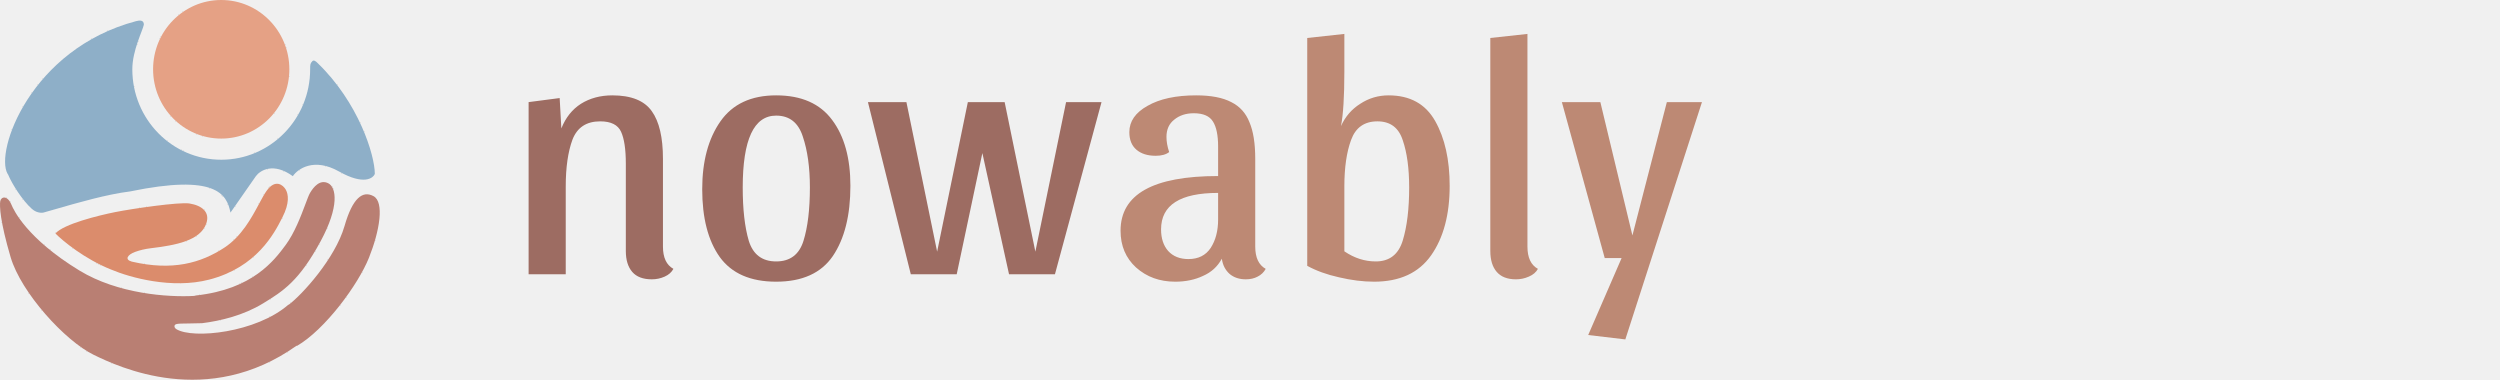
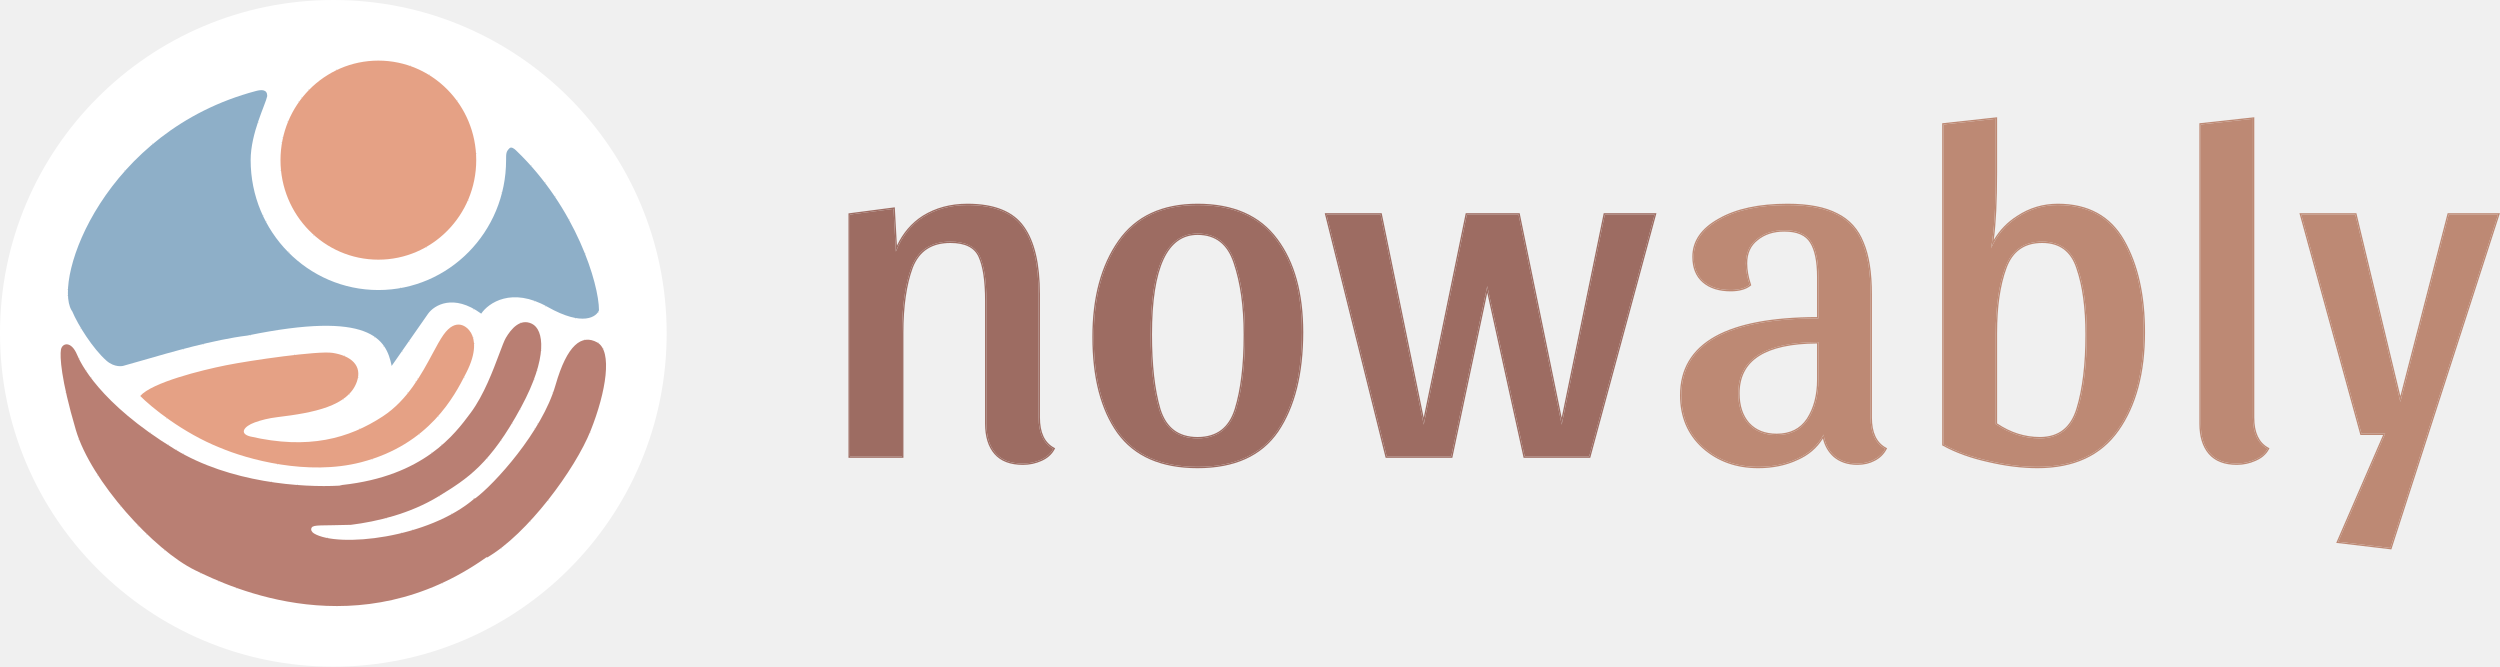
- <svg xmlns="http://www.w3.org/2000/svg" width="237" height="36" viewBox="0 0 237 36" fill="none">
-   <g filter="url(#filter0_d_76_58)">
-     <path d="M28.126 32.765C19.672 38.774 11.242 34.788 8.873 33.633C6.179 32.32 2.001 27.759 1.004 24.37C0.006 20.981 -0.05 19.524 0.022 19.083C0.093 18.642 0.693 18.465 1.089 19.415C1.29 19.898 2.52 22.589 7.526 25.643C11.174 27.869 15.935 28.189 18.395 28.053L18.591 28.008C23.966 27.422 26.004 24.675 27.073 23.234C27.93 22.079 28.54 20.451 28.95 19.358C29.136 18.861 29.281 18.475 29.389 18.293C29.735 17.709 30.329 16.992 31.103 17.365C31.897 17.747 32.178 19.572 30.399 22.862C28.359 26.634 26.856 27.589 24.958 28.75C23.059 29.912 20.888 30.422 19.16 30.638C17.217 30.7 16.695 30.619 16.572 30.821C16.483 30.965 16.582 31.121 16.722 31.206C18.298 32.166 24.298 31.538 27.347 28.878L27.367 28.891C28.623 27.958 31.779 24.505 32.664 21.417C33.432 18.738 34.398 18.036 35.418 18.6C36.437 19.164 36.006 21.855 34.984 24.417C33.962 26.978 30.81 31.259 28.135 32.802L28.126 32.765Z" fill="#B97F73" />
-     <path d="M10.531 25.552C12.319 26.313 16.303 27.423 19.831 26.508C24.354 25.335 26.004 22.106 26.725 20.696C26.742 20.662 26.759 20.63 26.775 20.598C27.468 19.246 27.339 18.414 27.092 17.978C26.845 17.541 26.099 16.927 25.27 18.096C25.045 18.413 24.813 18.846 24.549 19.338C23.84 20.66 22.901 22.409 21.267 23.478C19.024 24.945 16.346 25.694 12.505 24.804C11.776 24.612 12.091 24.142 12.816 23.879C13.237 23.726 13.731 23.6 14.301 23.532C16.694 23.243 18.99 22.81 19.555 21.188C19.928 20.117 19.159 19.48 17.954 19.289C16.996 19.137 12.533 19.783 10.915 20.108C9.296 20.432 6.035 21.242 5.254 22.133C5.969 22.856 8.025 24.552 10.53 25.553L10.531 25.552Z" fill="#DB8C6C" />
-     <path d="M20.973 15.142C25.628 15.142 29.402 11.304 29.402 6.569C29.402 6.119 29.402 6.012 29.622 5.79C29.75 5.659 29.95 5.823 30.059 5.928C34.023 9.717 35.533 14.744 35.533 16.479C35.387 16.887 34.504 17.592 32.139 16.256C29.775 14.92 28.235 15.996 27.76 16.701C25.921 15.365 24.659 16.145 24.257 16.701L21.849 20.153C21.499 18.371 20.426 16.479 12.325 18.149C10.143 18.415 7.265 19.247 5.356 19.799C4.87 19.94 4.447 20.062 4.114 20.153C4.114 20.153 3.567 20.286 3.019 19.799C2.136 19.014 1.147 17.458 0.767 16.546C0.75 16.525 0.734 16.502 0.72 16.479C-0.506 14.368 2.901 4.652 12.902 2.004C13.26 1.909 13.638 1.893 13.638 2.338C13.529 2.895 12.544 4.781 12.544 6.569C12.544 11.304 16.318 15.142 20.973 15.142Z" fill="#8EAFC8" />
-     <ellipse cx="20.972" cy="6.569" rx="6.459" ry="6.569" fill="#E5A185" />
+ <svg xmlns="http://www.w3.org/2000/svg" width="165" height="44" viewBox="0 0 165 44" fill="none">
+   <rect width="44" height="44" rx="22" fill="white" />
+   <g filter="url(#filter0_d_90_148)">
+     <path d="M32.126 36.766C23.672 42.774 15.242 38.788 12.873 37.633C10.178 36.321 6.001 31.759 5.004 28.37C4.006 24.982 3.95 23.524 4.022 23.083C4.093 22.642 4.693 22.465 5.089 23.415C5.29 23.898 6.52 26.589 11.526 29.643C15.174 31.869 19.935 32.189 22.395 32.053L22.591 32.008C27.966 31.422 30.004 28.675 31.073 27.235C31.93 26.079 32.54 24.452 32.95 23.359C33.136 22.862 33.281 22.475 33.389 22.293C33.735 21.709 34.329 20.993 35.103 21.366C35.897 21.748 36.178 23.573 34.399 26.862C32.359 30.634 30.856 31.589 28.958 32.751C27.059 33.912 24.888 34.422 23.16 34.639C21.217 34.7 20.695 34.619 20.572 34.821C20.483 34.965 20.582 35.121 20.722 35.206C22.298 36.166 28.298 35.538 31.347 32.878L31.367 32.892C32.623 31.959 35.779 28.505 36.664 25.418C37.432 22.739 38.398 22.036 39.418 22.6C40.437 23.164 40.006 25.856 38.984 28.417C37.962 30.978 34.81 35.26 32.135 36.803L32.126 36.766Z" fill="#B97F73" />
+     <path d="M14.531 29.552C16.319 30.313 20.303 31.423 23.831 30.509C28.354 29.336 30.005 26.106 30.725 24.696C30.742 24.663 30.759 24.63 30.775 24.599C31.469 23.246 31.339 22.415 31.092 21.978C30.845 21.542 30.099 20.927 29.27 22.097C29.046 22.414 28.813 22.846 28.549 23.338C27.84 24.66 26.901 26.409 25.267 27.479C23.025 28.946 20.346 29.694 16.505 28.804C15.776 28.612 16.091 28.142 16.816 27.879C17.237 27.726 17.731 27.601 18.302 27.532C20.694 27.243 22.99 26.811 23.555 25.188C23.928 24.118 23.16 23.48 21.955 23.29C20.996 23.138 16.534 23.784 14.915 24.108C13.296 24.432 10.035 25.243 9.254 26.134C9.969 26.856 12.025 28.552 14.53 29.554L14.531 29.552Z" fill="#E5A185" />
+     <path d="M24.973 19.142C29.628 19.142 33.402 15.303 33.402 10.569C33.402 10.119 33.402 10.012 33.621 9.789C33.75 9.658 33.95 9.822 34.059 9.927C38.023 13.717 39.533 18.744 39.533 20.478C39.387 20.886 38.504 21.591 36.139 20.255C33.775 18.919 32.235 19.995 31.76 20.701C29.921 19.364 28.658 20.144 28.257 20.701L25.849 24.152C25.498 22.371 24.425 20.478 16.324 22.148C14.143 22.414 11.265 23.247 9.356 23.799C8.87 23.939 8.447 24.062 8.114 24.152C8.114 24.152 7.567 24.285 7.019 23.799C6.135 23.013 5.147 21.457 4.767 20.546C4.749 20.524 4.734 20.501 4.72 20.478C3.494 18.367 6.901 8.652 16.901 6.004C17.26 5.909 17.638 5.892 17.638 6.338C17.529 6.894 16.543 8.781 16.543 10.569C16.543 15.303 20.317 19.142 24.973 19.142Z" fill="#8EAFC8" />
+     <ellipse cx="24.972" cy="10.569" rx="6.459" ry="6.569" fill="#E5A185" />
  </g>
-   <path d="M50.112 9.68L53.056 9.296L53.216 12.176C53.621 11.152 54.24 10.373 55.072 9.84C55.925 9.307 56.917 9.04 58.048 9.04C59.84 9.04 61.088 9.541 61.792 10.544C62.496 11.525 62.848 13.029 62.848 15.056V23.376C62.848 24.421 63.179 25.125 63.84 25.488C63.669 25.808 63.392 26.053 63.008 26.224C62.624 26.395 62.219 26.48 61.792 26.48C60.96 26.48 60.341 26.245 59.936 25.776C59.531 25.307 59.328 24.645 59.328 23.792V15.504C59.328 14.16 59.179 13.157 58.88 12.496C58.581 11.835 57.92 11.504 56.896 11.504C55.595 11.504 54.72 12.08 54.272 13.232C53.845 14.384 53.632 15.867 53.632 17.68V26H50.112V9.68ZM73.578 9.04C75.968 9.04 77.738 9.819 78.89 11.376C80.042 12.912 80.618 14.992 80.618 17.616C80.618 20.411 80.064 22.629 78.954 24.272C77.845 25.893 76.053 26.704 73.578 26.704C71.146 26.704 69.365 25.925 68.234 24.368C67.125 22.811 66.57 20.667 66.57 17.936C66.57 15.291 67.146 13.147 68.298 11.504C69.45 9.861 71.21 9.04 73.578 9.04ZM73.578 24.784C74.901 24.784 75.765 24.133 76.17 22.832C76.576 21.531 76.778 19.845 76.778 17.776C76.778 15.877 76.554 14.267 76.106 12.944C75.68 11.621 74.837 10.96 73.578 10.96C71.466 10.96 70.41 13.232 70.41 17.776C70.41 19.845 70.602 21.531 70.986 22.832C71.392 24.133 72.256 24.784 73.578 24.784ZM104.424 9.68L100.008 26H95.656L93.128 14.512L90.696 26H86.344L82.28 9.68H85.928L88.84 23.856L91.752 9.68H95.24L98.152 23.856L101.064 9.68H104.424Z" fill="#9D6C62" />
-   <path d="M115.829 24.528C115.424 25.275 114.826 25.819 114.037 26.16C113.269 26.523 112.394 26.704 111.413 26.704C109.941 26.704 108.704 26.256 107.701 25.36C106.72 24.464 106.229 23.301 106.229 21.872C106.229 18.416 109.312 16.688 115.477 16.688V13.904C115.477 12.837 115.317 12.048 114.997 11.536C114.677 11.003 114.069 10.736 113.173 10.736C112.426 10.736 111.808 10.939 111.317 11.344C110.826 11.728 110.581 12.272 110.581 12.976C110.581 13.424 110.666 13.904 110.837 14.416C110.538 14.651 110.112 14.768 109.557 14.768C108.789 14.768 108.181 14.576 107.733 14.192C107.285 13.808 107.061 13.253 107.061 12.528C107.061 11.504 107.637 10.672 108.789 10.032C109.941 9.371 111.477 9.04 113.397 9.04C114.805 9.04 115.914 9.253 116.725 9.68C117.536 10.085 118.112 10.725 118.453 11.6C118.816 12.453 118.997 13.605 118.997 15.056V23.376C118.997 24.421 119.328 25.125 119.989 25.488C119.818 25.808 119.562 26.053 119.221 26.224C118.901 26.395 118.528 26.48 118.101 26.48C117.482 26.48 116.97 26.309 116.565 25.968C116.16 25.605 115.914 25.125 115.829 24.528ZM112.661 24.56C113.6 24.56 114.304 24.208 114.773 23.504C115.242 22.779 115.477 21.883 115.477 20.816V18.288C111.872 18.288 110.069 19.44 110.069 21.744C110.069 22.597 110.293 23.28 110.741 23.792C111.21 24.304 111.85 24.56 112.661 24.56ZM127.445 6.832C127.445 9.157 127.338 10.864 127.125 11.952C127.53 11.056 128.138 10.352 128.949 9.84C129.76 9.307 130.656 9.04 131.637 9.04C133.664 9.04 135.136 9.851 136.053 11.472C136.97 13.093 137.429 15.141 137.429 17.616C137.429 20.347 136.842 22.544 135.669 24.208C134.496 25.872 132.693 26.704 130.261 26.704C129.216 26.704 128.106 26.565 126.933 26.288C125.781 26.032 124.778 25.669 123.925 25.2V3.6L127.445 3.216V6.832ZM127.445 23.824C128.384 24.464 129.376 24.784 130.421 24.784C131.722 24.784 132.576 24.123 132.981 22.8C133.386 21.477 133.589 19.803 133.589 17.776C133.589 15.963 133.386 14.469 132.981 13.296C132.597 12.101 131.797 11.504 130.581 11.504C129.344 11.504 128.512 12.091 128.085 13.264C127.658 14.416 127.445 15.888 127.445 17.68V23.824ZM144.802 3.216V23.376C144.802 24.421 145.133 25.125 145.794 25.488C145.624 25.808 145.336 26.053 144.93 26.224C144.546 26.395 144.141 26.48 143.714 26.48C142.904 26.48 142.296 26.245 141.89 25.776C141.485 25.307 141.282 24.645 141.282 23.792V3.6L144.802 3.216ZM161.345 9.68L154.081 32.176L150.561 31.76L153.729 24.464H152.129L148.065 9.68H151.713L154.753 22.32L158.017 9.68H161.345Z" fill="#BD8974" />
+   <path d="M164.87 14.162L157.766 36.162L154.324 35.755L157.422 28.62H155.857L151.883 14.162H155.45L158.423 26.523L161.615 14.162H164.87Z" fill="#BD8974" />
+   <path fill-rule="evenodd" clip-rule="evenodd" d="M164.995 14.07L157.83 36.261L154.191 35.831L157.282 28.712H155.787L151.763 14.07H155.522L158.426 26.145L161.544 14.07H164.995ZM158.423 26.523L155.45 14.162H151.883L155.857 28.62H157.422L154.324 35.755L157.766 36.162L164.87 14.162H161.615L158.423 26.523Z" fill="#BD8974" />
+   <path d="M148.692 7.841V27.556C148.692 28.578 149.016 29.267 149.662 29.621C149.495 29.934 149.214 30.174 148.817 30.341C148.442 30.508 148.045 30.591 147.628 30.591C146.835 30.591 146.241 30.362 145.844 29.903C145.448 29.444 145.25 28.797 145.25 27.963V8.216L148.692 7.841Z" fill="#BD8974" />
+   <path fill-rule="evenodd" clip-rule="evenodd" d="M148.784 7.739V27.556C148.784 28.559 149.1 29.209 149.706 29.541L149.786 29.585L149.743 29.665C149.564 30 149.265 30.252 148.854 30.425C148.467 30.597 148.058 30.683 147.628 30.683C146.818 30.683 146.194 30.448 145.775 29.963C145.36 29.482 145.158 28.811 145.158 27.963V8.134L148.784 7.739ZM148.817 30.341C149.18 30.189 149.446 29.975 149.617 29.701C149.627 29.684 149.637 29.667 149.647 29.65C149.652 29.64 149.657 29.631 149.662 29.621C149.016 29.267 148.692 28.578 148.692 27.556V7.841L145.25 8.216V27.963C145.25 28.797 145.448 29.444 145.844 29.903C146.241 30.362 146.835 30.591 147.628 30.591C148.045 30.591 148.442 30.508 148.817 30.341Z" fill="#BD8974" />
+   <path d="M131.718 11.377C131.718 13.651 131.614 15.32 131.405 16.384C131.802 15.508 132.396 14.819 133.189 14.319C133.982 13.797 134.858 13.536 135.818 13.536C137.8 13.536 139.239 14.329 140.136 15.915C141.033 17.5 141.482 19.503 141.482 21.923C141.482 24.593 140.908 26.742 139.761 28.37C138.613 29.997 136.85 30.811 134.472 30.811C133.45 30.811 132.365 30.675 131.217 30.404C130.091 30.153 129.11 29.799 128.276 29.34V8.216L131.718 7.841V11.377ZM131.718 27.994C132.636 28.62 133.606 28.933 134.628 28.933C135.901 28.933 136.736 28.286 137.132 26.993C137.528 25.699 137.726 24.061 137.726 22.08C137.726 20.306 137.528 18.846 137.132 17.698C136.756 16.53 135.974 15.946 134.785 15.946C133.575 15.946 132.761 16.52 132.344 17.667C131.927 18.794 131.718 20.233 131.718 21.986V27.994Z" fill="#BD8974" />
+   <path fill-rule="evenodd" clip-rule="evenodd" d="M131.718 11.377C131.718 13.431 131.633 14.991 131.463 16.058C131.445 16.172 131.425 16.281 131.405 16.384C131.451 16.283 131.5 16.184 131.551 16.087C131.942 15.351 132.488 14.761 133.189 14.319C133.982 13.797 134.858 13.536 135.818 13.536C137.8 13.536 139.239 14.329 140.136 15.915C141.033 17.5 141.482 19.503 141.482 21.923C141.482 24.593 140.908 26.742 139.761 28.37C138.613 29.997 136.85 30.811 134.472 30.811C133.45 30.811 132.365 30.675 131.217 30.404C130.091 30.153 129.11 29.799 128.276 29.34V8.216L131.718 7.841V11.377ZM131.197 30.493C130.064 30.241 129.075 29.884 128.232 29.42L128.184 29.394V8.134L131.81 7.739V11.377C131.81 13.283 131.736 14.77 131.589 15.833C131.976 15.181 132.493 14.65 133.139 14.242C133.947 13.71 134.841 13.445 135.818 13.445C137.829 13.445 139.301 14.252 140.216 15.87C141.123 17.473 141.573 19.492 141.573 21.923C141.573 24.606 140.997 26.775 139.835 28.422C138.667 30.079 136.873 30.902 134.472 30.902C133.442 30.902 132.35 30.765 131.197 30.493ZM137.045 17.727C136.861 17.156 136.581 16.736 136.209 16.457C135.837 16.18 135.364 16.038 134.785 16.038C134.195 16.038 133.708 16.177 133.32 16.451C132.932 16.725 132.634 17.138 132.43 17.698C132.018 18.811 131.81 20.24 131.81 21.986V27.945C132.702 28.544 133.641 28.841 134.628 28.841C135.249 28.841 135.755 28.684 136.153 28.375C136.551 28.067 136.85 27.6 137.044 26.966C137.437 25.684 137.635 24.056 137.635 22.08C137.635 20.312 137.437 18.863 137.045 17.728L137.045 17.727ZM131.718 27.994C132.636 28.62 133.606 28.933 134.628 28.933C135.901 28.933 136.736 28.286 137.132 26.993C137.528 25.699 137.726 24.061 137.726 22.08C137.726 20.306 137.528 18.846 137.132 17.698C136.756 16.53 135.974 15.946 134.785 15.946C133.575 15.946 132.761 16.52 132.344 17.667C131.927 18.794 131.718 20.233 131.718 21.986V27.994Z" fill="#BD8974" />
+   <path d="M120.358 28.683C119.962 29.413 119.378 29.945 118.606 30.279C117.855 30.634 116.999 30.811 116.04 30.811C114.6 30.811 113.39 30.373 112.41 29.497C111.45 28.62 110.97 27.483 110.97 26.085C110.97 22.706 113.985 21.016 120.014 21.016V18.293C120.014 17.25 119.858 16.478 119.545 15.977C119.232 15.456 118.637 15.195 117.761 15.195C117.031 15.195 116.426 15.393 115.946 15.79C115.466 16.165 115.226 16.697 115.226 17.386C115.226 17.824 115.31 18.293 115.477 18.794C115.184 19.023 114.767 19.138 114.225 19.138C113.474 19.138 112.879 18.95 112.441 18.575C112.003 18.199 111.784 17.657 111.784 16.948C111.784 15.946 112.347 15.133 113.474 14.507C114.6 13.86 116.102 13.537 117.98 13.537C119.357 13.537 120.442 13.745 121.235 14.162C122.027 14.559 122.591 15.185 122.924 16.04C123.279 16.875 123.456 18.001 123.456 19.42V27.556C123.456 28.578 123.78 29.267 124.427 29.622C124.26 29.935 124.009 30.174 123.676 30.341C123.363 30.508 122.997 30.592 122.58 30.592C121.975 30.592 121.475 30.425 121.078 30.091C120.682 29.736 120.442 29.267 120.358 28.683ZM117.26 28.714C118.178 28.714 118.867 28.37 119.326 27.681C119.785 26.972 120.014 26.096 120.014 25.053V22.581C116.488 22.581 114.725 23.707 114.725 25.96C114.725 26.795 114.945 27.462 115.383 27.963C115.842 28.464 116.467 28.714 117.26 28.714Z" fill="#BD8974" />
+   <path fill-rule="evenodd" clip-rule="evenodd" d="M124.381 29.701C124.216 29.976 123.98 30.189 123.676 30.341C123.363 30.508 122.997 30.592 122.58 30.592C121.975 30.592 121.475 30.425 121.078 30.091C120.715 29.766 120.483 29.345 120.383 28.827C120.373 28.78 120.365 28.732 120.358 28.683C120.335 28.726 120.311 28.768 120.286 28.81C119.892 29.475 119.332 29.965 118.606 30.279C117.855 30.634 116.999 30.811 116.04 30.811C114.6 30.811 113.39 30.373 112.41 29.497C111.45 28.62 110.97 27.483 110.97 26.085C110.97 22.706 113.985 21.016 120.014 21.016V18.293C120.014 17.25 119.858 16.478 119.545 15.977C119.232 15.456 118.637 15.195 117.761 15.195C117.031 15.195 116.426 15.393 115.946 15.79C115.466 16.165 115.226 16.697 115.226 17.386C115.226 17.824 115.31 18.293 115.477 18.794C115.184 19.023 114.767 19.138 114.225 19.138C113.474 19.138 112.879 18.95 112.441 18.575C112.003 18.199 111.784 17.657 111.784 16.948C111.784 15.946 112.347 15.133 113.474 14.507C114.6 13.86 116.102 13.537 117.98 13.537C119.357 13.537 120.442 13.745 121.235 14.162C122.027 14.559 122.591 15.185 122.924 16.04C123.279 16.875 123.456 18.001 123.456 19.42V27.556C123.456 28.578 123.78 29.267 124.427 29.622C124.42 29.634 124.414 29.645 124.407 29.657C124.399 29.672 124.39 29.687 124.381 29.701ZM123.009 16.006C123.37 16.856 123.548 17.996 123.548 19.42V27.556C123.548 28.56 123.864 29.209 124.471 29.541L124.55 29.585L124.507 29.665C124.331 29.995 124.067 30.248 123.718 30.423C123.389 30.598 123.009 30.683 122.58 30.683C121.957 30.683 121.435 30.511 121.019 30.161L121.017 30.159C120.661 29.84 120.427 29.433 120.313 28.942C119.913 29.58 119.356 30.054 118.644 30.362C117.879 30.723 117.01 30.902 116.04 30.902C114.58 30.902 113.348 30.457 112.349 29.565L112.348 29.564C111.368 28.669 110.879 27.507 110.879 26.085C110.879 25.227 111.07 24.471 111.457 23.821C111.843 23.171 112.421 22.632 113.186 22.203C114.699 21.356 116.948 20.933 119.923 20.924V18.293C119.923 17.256 119.766 16.505 119.467 16.026L119.466 16.025C119.176 15.542 118.621 15.287 117.761 15.287C117.048 15.287 116.465 15.48 116.004 15.86L116.002 15.862C115.548 16.218 115.318 16.721 115.318 17.386C115.318 17.812 115.399 18.272 115.563 18.765L115.584 18.826L115.533 18.866C115.219 19.113 114.779 19.23 114.225 19.23C113.459 19.23 112.841 19.038 112.381 18.644C111.918 18.248 111.692 17.677 111.692 16.948C111.692 15.903 112.283 15.064 113.429 14.427C114.574 13.77 116.093 13.445 117.98 13.445C119.364 13.445 120.465 13.654 121.276 14.081C122.089 14.488 122.668 15.131 123.009 16.006ZM119.326 27.681C119.785 26.972 120.014 26.096 120.014 25.053V22.581C119.983 22.581 119.953 22.581 119.923 22.581C116.458 22.6 114.725 23.727 114.725 25.96C114.725 26.795 114.945 27.462 115.383 27.963C115.842 28.464 116.467 28.714 117.26 28.714C118.178 28.714 118.867 28.37 119.326 27.681ZM119.923 22.672C118.213 22.682 116.942 22.963 116.097 23.503C115.244 24.048 114.817 24.862 114.817 25.96C114.817 26.778 115.031 27.422 115.451 27.902C115.889 28.38 116.489 28.622 117.26 28.622C118.151 28.622 118.809 28.291 119.249 27.631C119.696 26.94 119.923 26.082 119.923 25.053V22.672Z" fill="#BD8974" />
+   <path d="M109.205 14.162L104.887 30.122H100.631L98.158 18.887L95.78 30.122H91.524L87.55 14.162H91.117L93.965 28.025L96.813 14.162H100.224L103.071 28.025L105.919 14.162H109.205Z" fill="#9D6C62" />
+   <path fill-rule="evenodd" clip-rule="evenodd" d="M109.325 14.07L104.957 30.214H100.557L98.16 19.322L95.854 30.214H91.452L87.433 14.07H91.192L93.965 27.57L96.738 14.07H100.298L103.071 27.57L105.845 14.07H109.325ZM103.071 28.025L100.224 14.162H96.813L93.965 28.025L91.117 14.162H87.55L91.524 30.122H95.78L98.158 18.887L100.631 30.122H104.887L109.205 14.162H105.919L103.071 28.025Z" fill="#9D6C62" />
+   <path d="M79.04 13.537C81.377 13.537 83.108 14.298 84.235 15.821C85.361 17.323 85.925 19.357 85.925 21.923C85.925 24.656 85.382 26.826 84.297 28.433C83.213 30.018 81.46 30.811 79.04 30.811C76.662 30.811 74.92 30.049 73.814 28.526C72.729 27.003 72.187 24.907 72.187 22.236C72.187 19.649 72.75 17.553 73.876 15.946C75.003 14.34 76.724 13.537 79.04 13.537ZM79.04 28.933C80.334 28.933 81.178 28.297 81.575 27.024C81.971 25.752 82.169 24.104 82.169 22.08C82.169 20.223 81.95 18.648 81.512 17.354C81.095 16.061 80.271 15.414 79.04 15.414C76.975 15.414 75.942 17.636 75.942 22.08C75.942 24.104 76.13 25.752 76.505 27.024C76.902 28.297 77.746 28.933 79.04 28.933Z" fill="#9D6C62" />
+   <path fill-rule="evenodd" clip-rule="evenodd" d="M84.373 28.484C83.267 30.101 81.481 30.902 79.04 30.902C76.641 30.902 74.867 30.133 73.74 28.58C72.64 27.036 72.095 24.918 72.095 22.236C72.095 19.636 72.661 17.52 73.802 15.894C74.948 14.258 76.701 13.445 79.04 13.445C81.398 13.445 83.16 14.215 84.308 15.766C85.45 17.289 86.016 19.345 86.016 21.923C86.016 24.667 85.471 26.858 84.373 28.484ZM84.235 15.821C83.108 14.298 81.377 13.537 79.04 13.537C76.724 13.537 75.003 14.34 73.876 15.946C72.75 17.553 72.187 19.649 72.187 22.236C72.187 24.907 72.729 27.003 73.814 28.526C74.92 30.049 76.662 30.811 79.04 30.811C81.46 30.811 83.213 30.018 84.297 28.433C85.382 26.826 85.925 24.656 85.925 21.923C85.925 19.357 85.361 17.323 84.235 15.821ZM81.425 17.383C81.22 16.748 80.919 16.28 80.525 15.971C80.132 15.663 79.639 15.506 79.04 15.506C78.541 15.506 78.108 15.64 77.738 15.905C77.367 16.172 77.053 16.574 76.799 17.119C76.292 18.212 76.034 19.862 76.034 22.08C76.034 24.098 76.221 25.737 76.593 26.998C76.787 27.62 77.088 28.079 77.491 28.383C77.895 28.686 78.409 28.842 79.04 28.842C79.671 28.842 80.185 28.686 80.589 28.383C80.992 28.079 81.293 27.62 81.487 26.997C81.88 25.736 82.078 24.099 82.078 22.08C82.078 20.23 81.859 18.665 81.425 17.384L81.425 17.383ZM76.505 27.024C76.13 25.752 75.942 24.104 75.942 22.08C75.942 17.636 76.975 15.414 79.04 15.414C80.271 15.414 81.095 16.061 81.512 17.354C81.95 18.648 82.169 20.223 82.169 22.08C82.169 24.104 81.971 25.752 81.575 27.024C81.178 28.297 80.334 28.933 79.04 28.933C77.746 28.933 76.902 28.297 76.505 27.024Z" fill="#9D6C62" />
+   <path d="M56.092 14.162L58.971 13.787L59.127 16.603C59.523 15.602 60.129 14.841 60.942 14.319C61.777 13.797 62.747 13.537 63.852 13.537C65.605 13.537 66.825 14.027 67.514 15.007C68.202 15.967 68.546 17.438 68.546 19.42V27.556C68.546 28.578 68.87 29.267 69.517 29.622C69.35 29.935 69.079 30.174 68.703 30.341C68.328 30.508 67.931 30.592 67.514 30.592C66.7 30.592 66.095 30.362 65.699 29.903C65.302 29.444 65.104 28.798 65.104 27.963V19.858C65.104 18.544 64.958 17.563 64.666 16.916C64.374 16.27 63.727 15.946 62.726 15.946C61.453 15.946 60.598 16.509 60.16 17.636C59.742 18.763 59.534 20.213 59.534 21.986V30.122H56.092V14.162Z" fill="#9D6C62" />
+   <path fill-rule="evenodd" clip-rule="evenodd" d="M56 14.082L59.057 13.683L59.197 16.212C59.596 15.368 60.161 14.711 60.893 14.242L60.894 14.241C61.744 13.71 62.732 13.445 63.852 13.445C65.62 13.445 66.876 13.94 67.588 14.954C68.293 15.937 68.638 17.431 68.638 19.42V27.556C68.638 28.56 68.954 29.209 69.561 29.541L69.64 29.585L69.597 29.665C69.419 29.998 69.131 30.251 68.74 30.425C68.353 30.597 67.944 30.683 67.514 30.683C66.683 30.683 66.049 30.448 65.629 29.963C65.214 29.482 65.013 28.811 65.013 27.963V19.858C65.013 18.547 64.867 17.583 64.583 16.954C64.311 16.353 63.709 16.038 62.726 16.038C62.103 16.038 61.59 16.175 61.18 16.445C60.771 16.715 60.459 17.12 60.245 17.669C59.834 18.781 59.626 20.219 59.626 21.986V30.214H56V14.082ZM60.16 17.636C60.598 16.509 61.453 15.946 62.726 15.946C63.727 15.946 64.374 16.27 64.666 16.916C64.958 17.563 65.104 18.544 65.104 19.858V27.963C65.104 28.798 65.302 29.444 65.699 29.903C66.095 30.362 66.7 30.592 67.514 30.592C67.931 30.592 68.328 30.508 68.703 30.341C69.046 30.189 69.302 29.976 69.471 29.701C69.481 29.685 69.491 29.669 69.5 29.652C69.506 29.642 69.511 29.632 69.517 29.622C68.87 29.267 68.546 28.578 68.546 27.556V19.42C68.546 17.438 68.202 15.967 67.514 15.007C66.825 14.027 65.605 13.537 63.852 13.537C62.747 13.537 61.777 13.797 60.942 14.319C60.182 14.806 59.604 15.503 59.208 16.409C59.18 16.473 59.153 16.538 59.127 16.603L58.971 13.787L56.092 14.162V30.122H59.534V21.986C59.534 20.213 59.742 18.763 60.16 17.636Z" fill="#9D6C62" />
  <defs>
-     <filter id="filter0_d_76_58" x="0" y="0" width="36" height="35.999" filterUnits="userSpaceOnUse" color-interpolation-filters="sRGB">
+     <filter id="filter0_d_90_148" x="4" y="4" width="36" height="36" filterUnits="userSpaceOnUse" color-interpolation-filters="sRGB">
      <feFlood flood-opacity="0" result="BackgroundImageFix" />
      <feColorMatrix in="SourceAlpha" type="matrix" values="0 0 0 0 0 0 0 0 0 0 0 0 0 0 0 0 0 0 127 0" result="hardAlpha" />
      <feOffset />
      <feComposite in2="hardAlpha" operator="out" />
      <feColorMatrix type="matrix" values="0 0 0 0 0 0 0 0 0 0 0 0 0 0 0 0 0 0 0.25 0" />
-       <feBlend mode="normal" in2="BackgroundImageFix" result="effect1_dropShadow_76_58" />
-       <feBlend mode="normal" in="SourceGraphic" in2="effect1_dropShadow_76_58" result="shape" />
+       <feBlend mode="normal" in2="BackgroundImageFix" result="effect1_dropShadow_90_148" />
+       <feBlend mode="normal" in="SourceGraphic" in2="effect1_dropShadow_90_148" result="shape" />
    </filter>
  </defs>
</svg>
